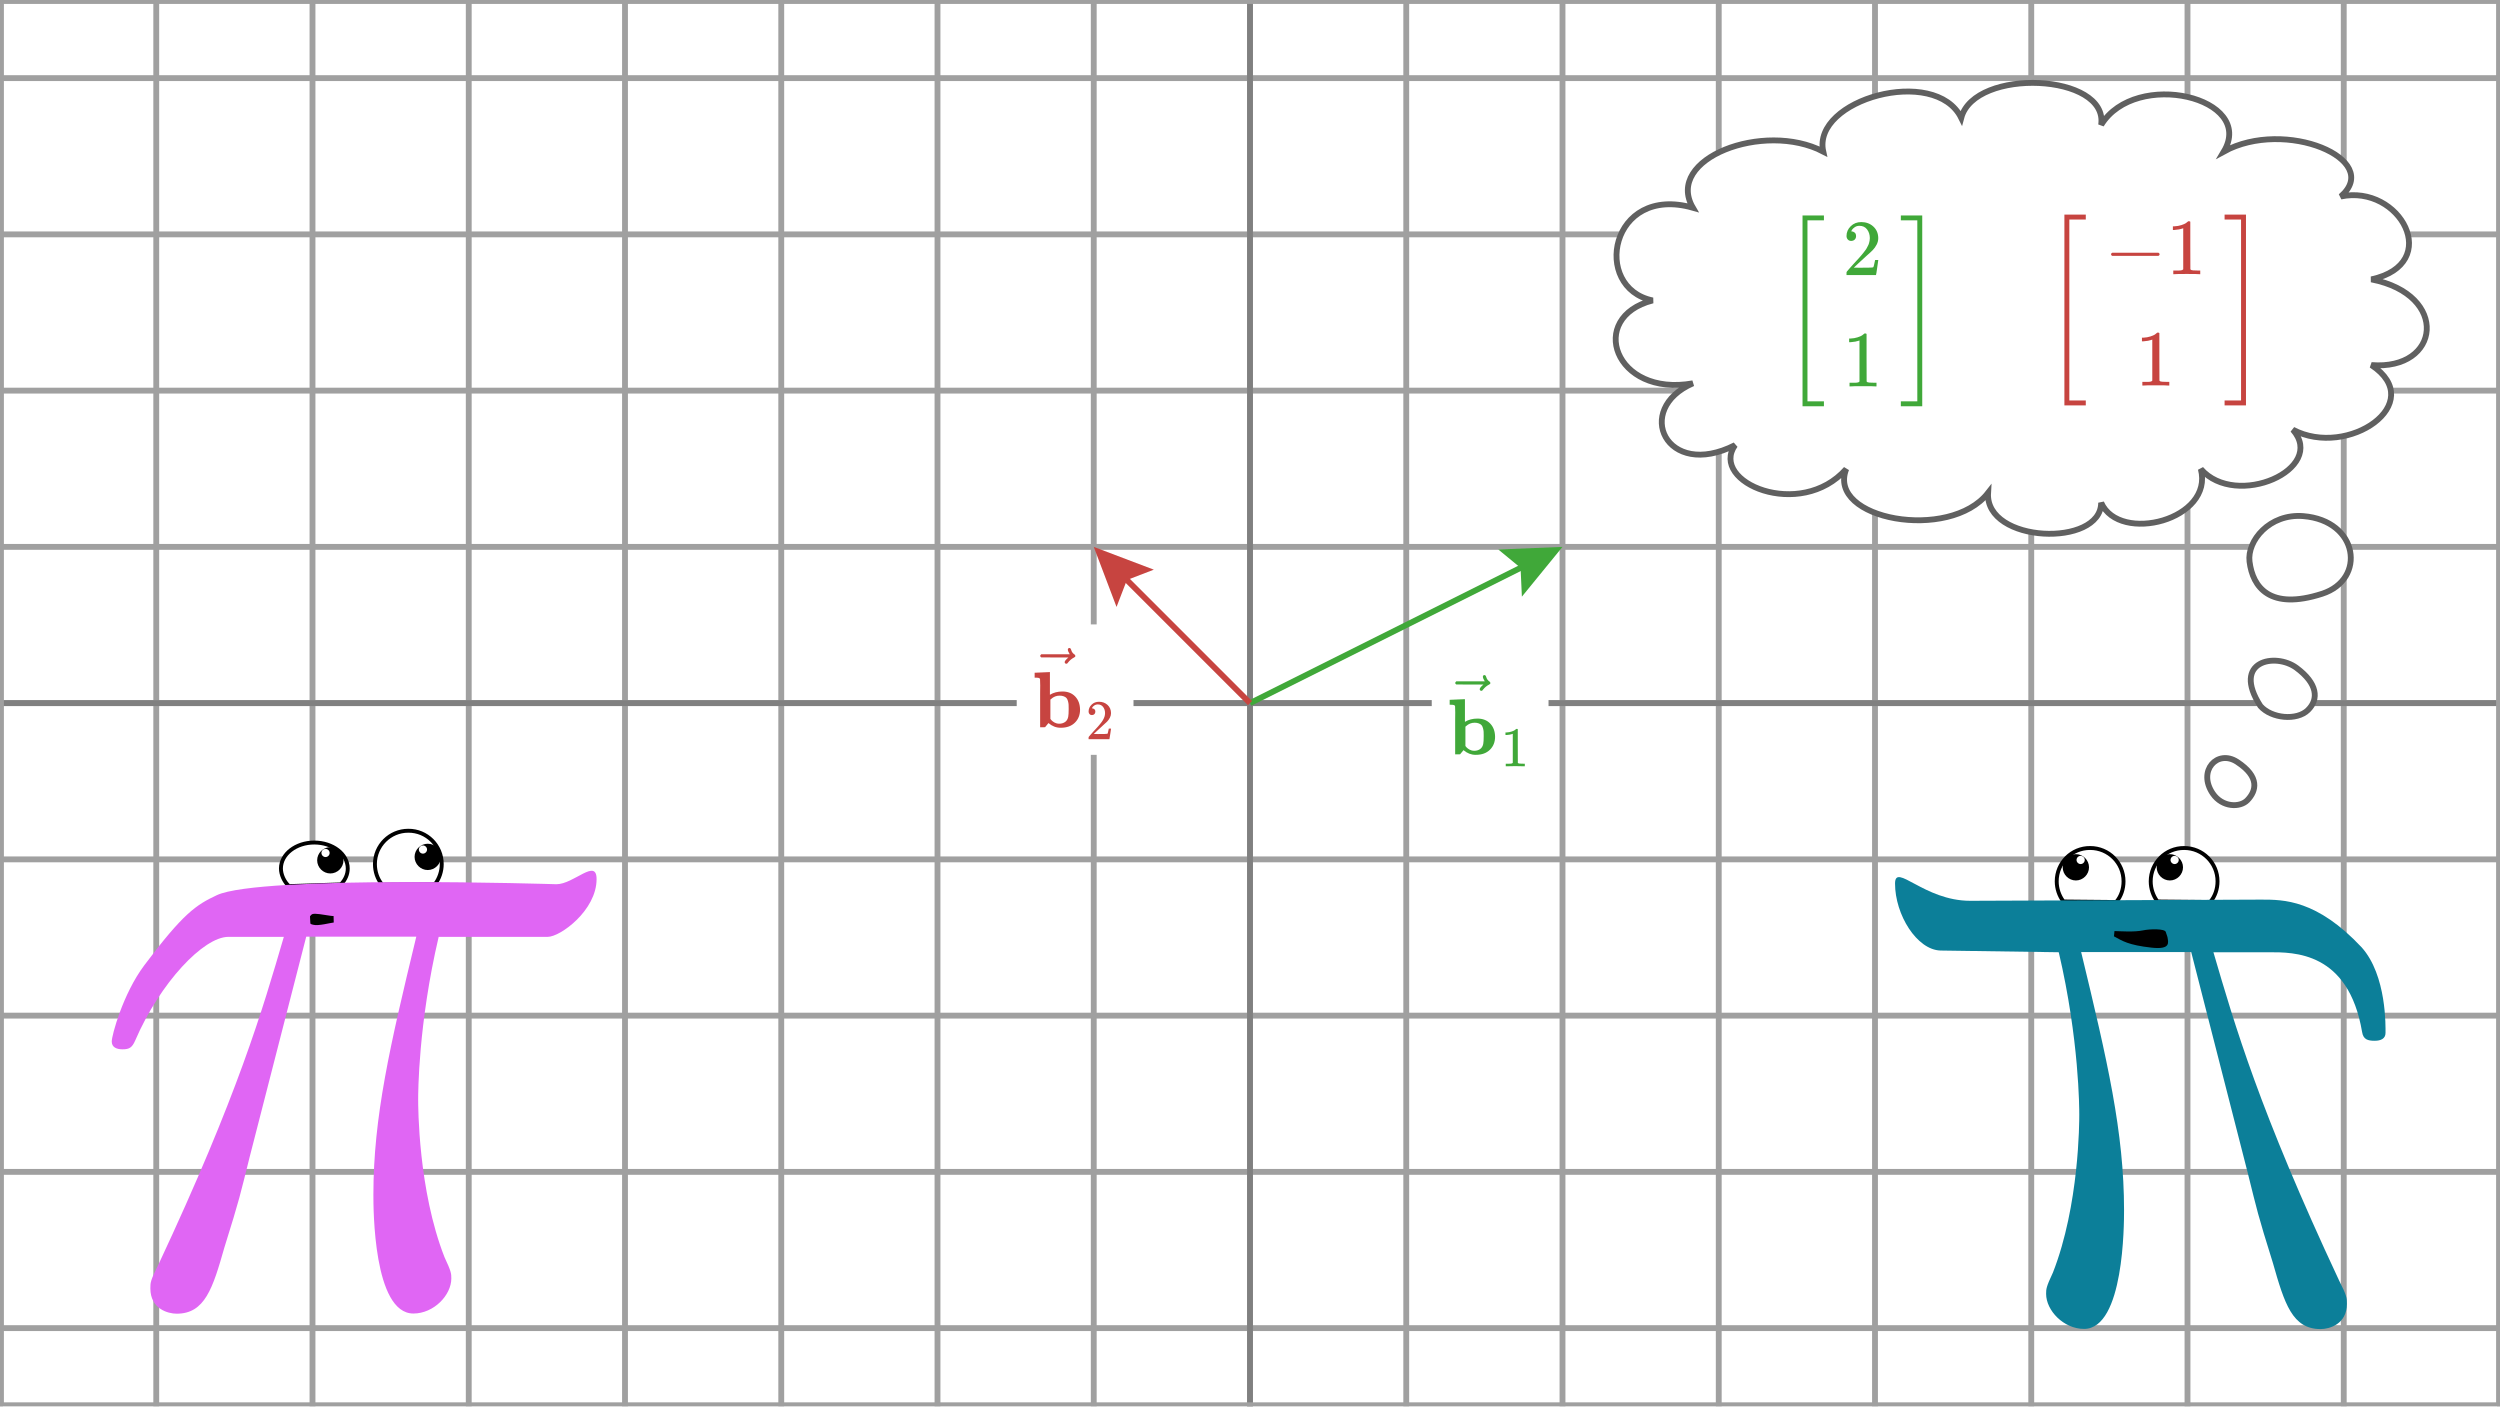
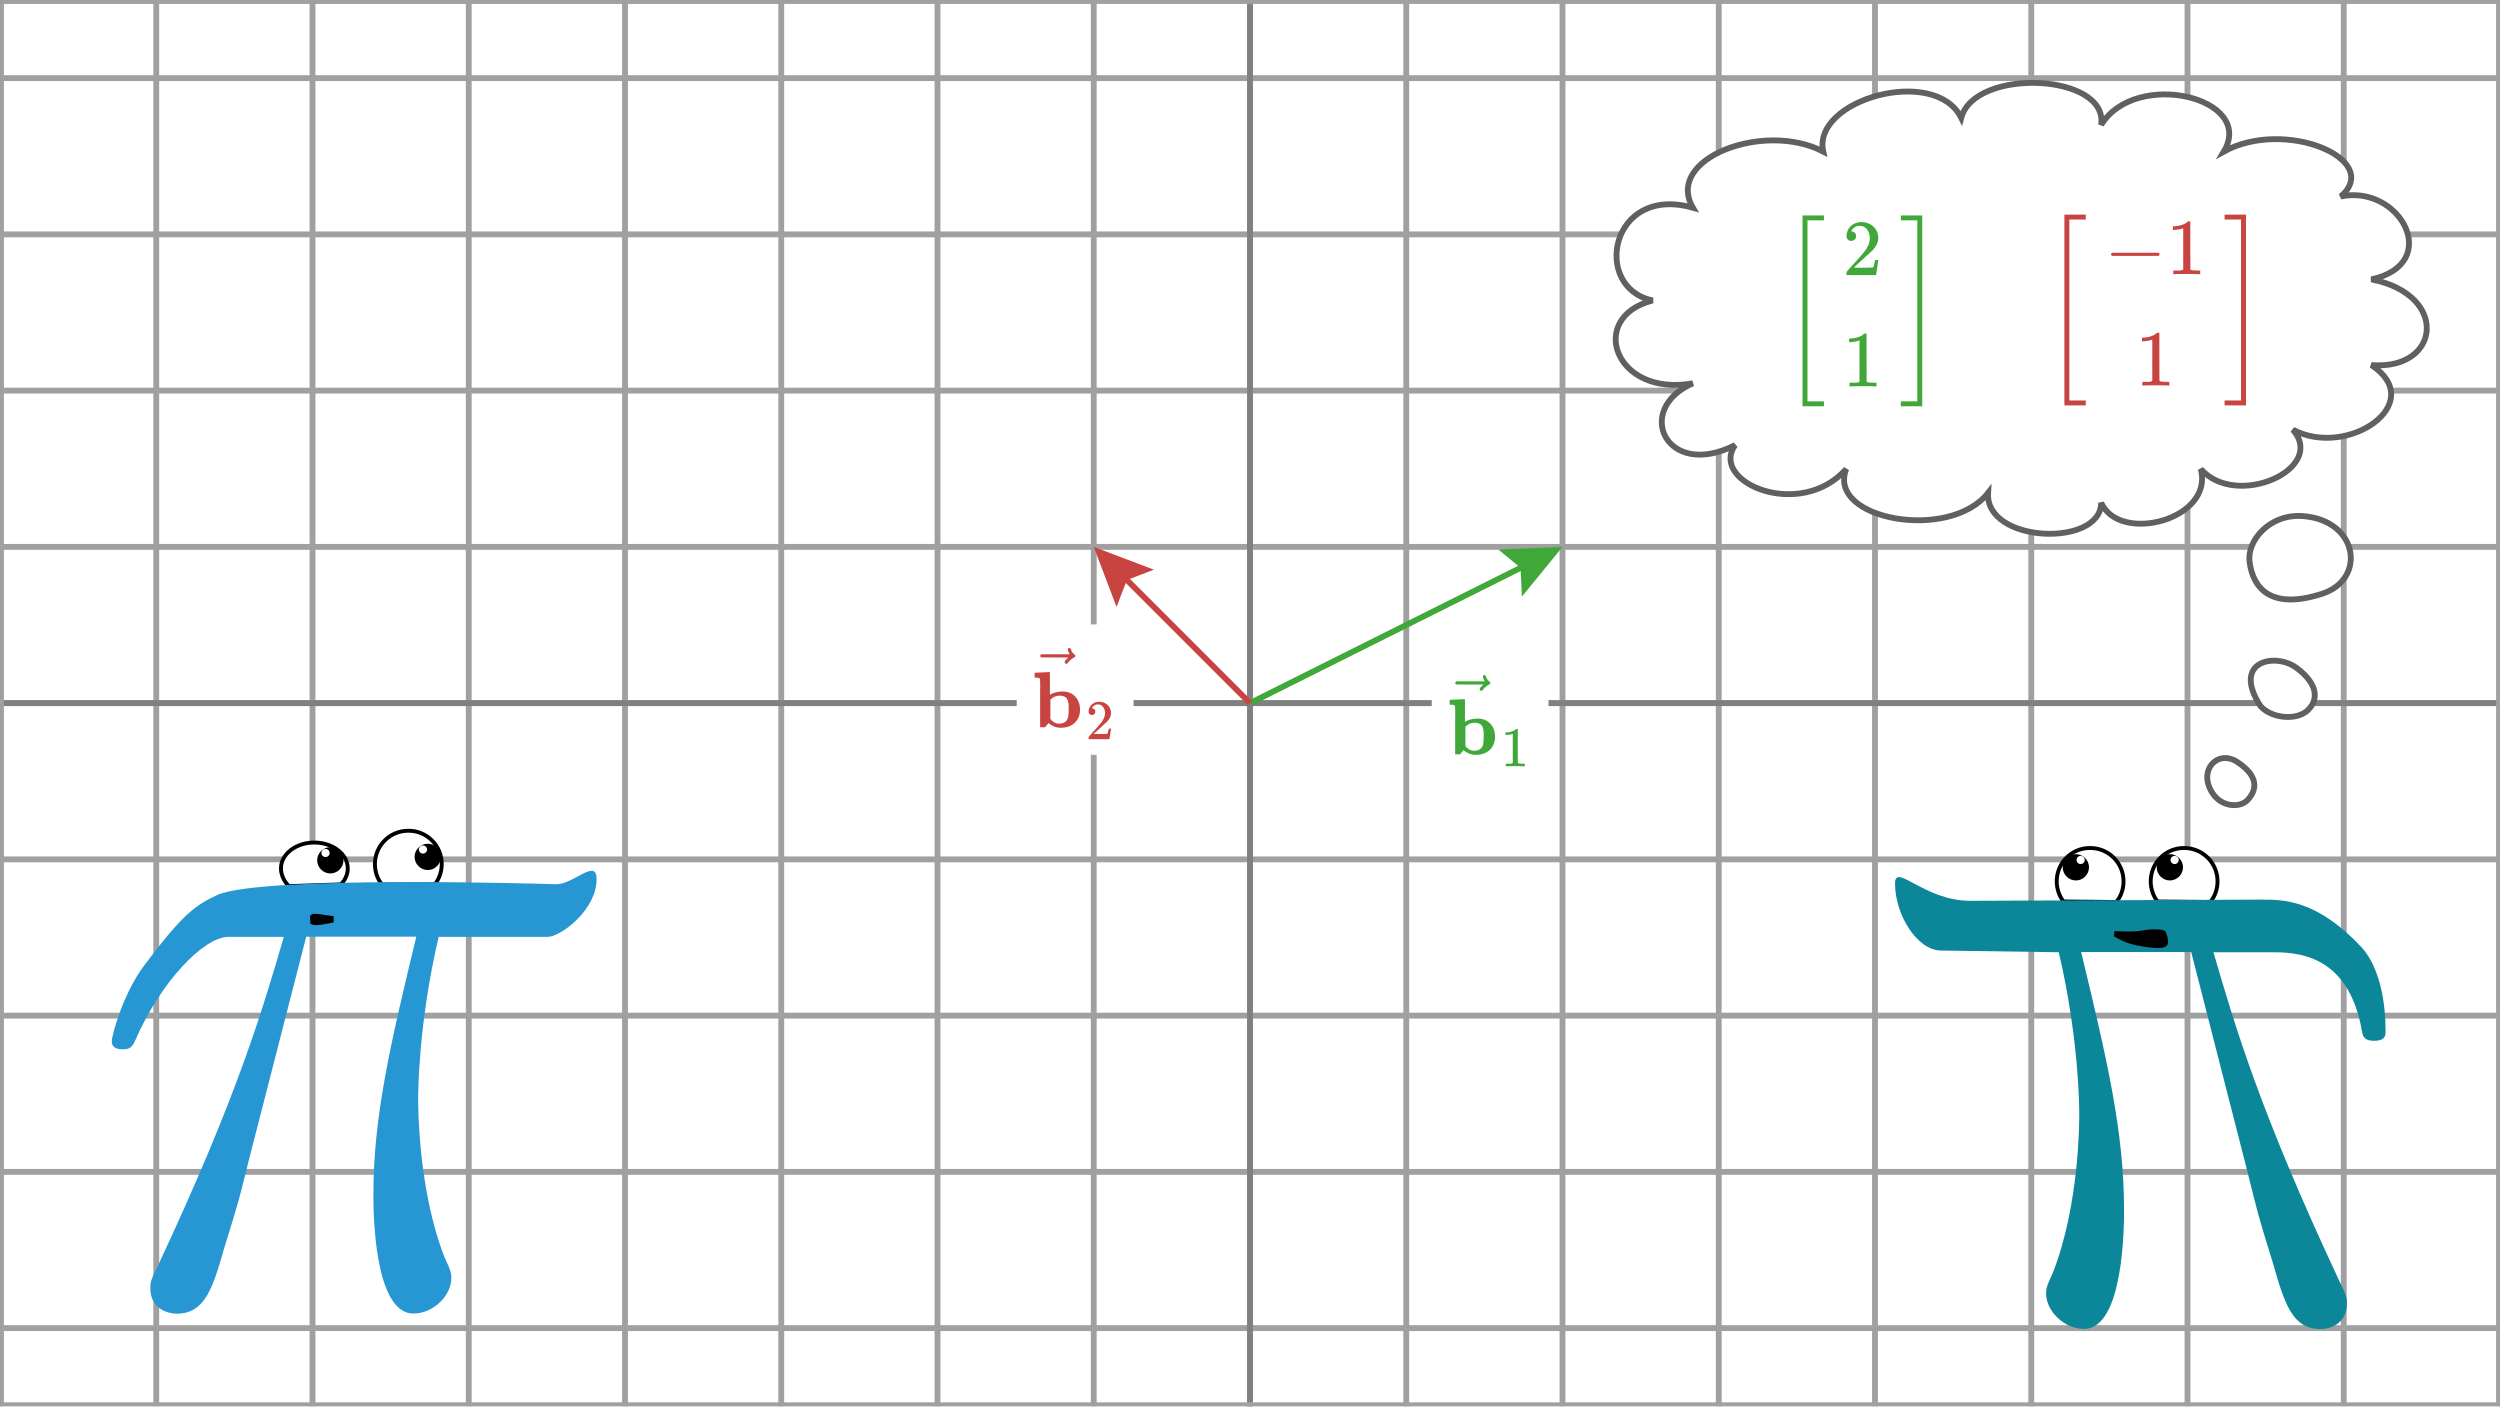
<svg xmlns="http://www.w3.org/2000/svg" width="640" height="360" viewBox="0 0 640 360" fill="none">
  <g clip-path="url(#clip0_1330_4798)">
    <path d="M640 0H0V360H640V0Z" fill="white" />
    <g clip-path="url(#clip1_1330_4798)">
      <path d="M0 20H640" stroke="#A0A0A0" stroke-width="1.5" />
      <path d="M0 60H640" stroke="#A0A0A0" stroke-width="1.5" />
      <path d="M0 100H640" stroke="#A0A0A0" stroke-width="1.5" />
      <path d="M0 140H640" stroke="#A0A0A0" stroke-width="1.5" />
      <path d="M0 180H640" stroke="#A0A0A0" stroke-width="1.5" />
      <path d="M0 220H640" stroke="#A0A0A0" stroke-width="1.5" />
      <path d="M0 260H640" stroke="#A0A0A0" stroke-width="1.5" />
      <path d="M0 300H640" stroke="#A0A0A0" stroke-width="1.5" />
      <path d="M0 340H640" stroke="#A0A0A0" stroke-width="1.5" />
      <path d="M0 0V360" stroke="#A0A0A0" stroke-width="1.5" />
      <path d="M40 0V360" stroke="#A0A0A0" stroke-width="1.5" />
      <path d="M80 0V360" stroke="#A0A0A0" stroke-width="1.5" />
      <path d="M120 0V360" stroke="#A0A0A0" stroke-width="1.5" />
      <path d="M160 0V360" stroke="#A0A0A0" stroke-width="1.5" />
      <path d="M200 0V360" stroke="#A0A0A0" stroke-width="1.5" />
      <path d="M240 0V360" stroke="#A0A0A0" stroke-width="1.5" />
      <path d="M280 0V360" stroke="#A0A0A0" stroke-width="1.5" />
      <path d="M320 0V360" stroke="#A0A0A0" stroke-width="1.5" />
      <path d="M360 0V360" stroke="#A0A0A0" stroke-width="1.5" />
      <path d="M400 0V360" stroke="#A0A0A0" stroke-width="1.5" />
      <path d="M440 0V360" stroke="#A0A0A0" stroke-width="1.5" />
      <path d="M480 0V360" stroke="#A0A0A0" stroke-width="1.5" />
      <path d="M520 0V360" stroke="#A0A0A0" stroke-width="1.5" />
      <path d="M560 0V360" stroke="#A0A0A0" stroke-width="1.5" />
      <path d="M600 0V360" stroke="#A0A0A0" stroke-width="1.5" />
      <path d="M640 0V360" stroke="#A0A0A0" stroke-width="1.5" />
    </g>
    <path d="M0 180H640" stroke="#808080" stroke-width="1.5" />
    <path d="M320 0V360" stroke="#808080" stroke-width="1.5" />
    <path d="M640 0H0V360H640V0Z" stroke="#A0A0A0" stroke-width="2" />
    <path d="M383.565 140.671L400 140L389.602 152.746L389.267 145.367L383.565 140.671Z" fill="#40A839" />
    <path d="M320 180L396.422 141.789" stroke="#40A839" stroke-width="1.5" />
    <path d="M285.834 155.38L280 140L295.38 145.834L288.485 148.485L285.834 155.38Z" fill="#C74440" />
    <path d="M320 180L282.828 142.828" stroke="#C74440" stroke-width="1.5" />
    <path d="M552.417 230.781L552.308 230.78L552.243 230.693C551.209 229.299 550.581 227.504 550.581 225.619C550.581 220.906 554.397 217.043 559.157 217.088C563.871 217.088 567.688 220.905 567.688 225.619C567.688 227.545 567.061 229.434 565.886 230.834L565.82 230.913L565.717 230.913L552.417 230.781Z" fill="white" stroke="black" />
    <path d="M528.354 230.781L528.246 230.78L528.18 230.693C527.147 229.299 526.519 227.504 526.519 225.619C526.519 220.906 530.334 217.043 535.095 217.088C539.809 217.088 543.625 220.905 543.625 225.619C543.625 227.545 542.998 229.434 541.824 230.834L541.757 230.913L541.654 230.913L528.354 230.781Z" fill="white" stroke="black" />
    <path d="M556.75 219.1C557.319 219.144 557.756 219.581 557.756 220.15C557.756 220.719 557.275 221.2 556.706 221.2C556.137 221.2 555.656 220.719 555.656 220.15C555.656 219.581 556.137 219.1 556.706 219.1H556.75L555.481 218.663C553.6 218.663 552.112 220.194 552.112 222.031C552.112 223.869 553.644 225.4 555.481 225.4C557.319 225.4 558.85 223.869 558.85 222.031C558.85 220.194 557.319 218.663 555.481 218.663" fill="black" />
    <path d="M532.687 219.1C533.256 219.144 533.694 219.581 533.694 220.15C533.694 220.719 533.212 221.2 532.644 221.2C532.075 221.2 531.594 220.719 531.594 220.15C531.594 219.581 532.075 219.1 532.644 219.1H532.687L531.419 218.663C529.537 218.663 528.05 220.194 528.05 222.031C528.05 223.869 529.581 225.4 531.419 225.4C533.256 225.4 534.787 223.869 534.787 222.031C534.787 220.194 533.256 218.663 531.419 218.663" fill="black" />
-     <path d="M560.95 243.731H532.775C539.513 271.644 543.756 289.844 543.756 309.794C543.756 313.294 543.756 340.2 533.519 340.2C528.269 340.2 523.806 335.475 523.806 331.231C523.806 330.006 523.806 329.481 525.556 325.763C532.294 308.569 532.294 287.131 532.294 285.381C532.294 283.894 532.294 266.175 527.044 243.775L496.769 243.338C490.731 243.163 485.131 234.194 485.131 226.188C485.131 220.719 492.525 230.606 504.381 230.606L578.888 230.3C584.619 230.3 593.106 230.3 604.569 242.506C611.044 249.725 610.694 262.938 610.694 264.425C610.694 265.913 609.469 266.438 607.937 266.438C606.187 266.438 605.006 266.131 604.7 264.206C601.2 243.513 587.113 243.775 580.856 243.775H566.638C572.106 262.456 578.363 284.156 598.794 327.775C600.806 331.756 600.806 332.281 600.806 333.769C600.806 339.019 596.3 340.244 594.069 340.244C586.85 340.244 584.837 333.769 581.862 323.313C577.881 310.581 577.881 310.1 575.388 300.125L560.95 243.731Z" fill="#0C7F99" />
+     <path d="M560.95 243.731H532.775C539.513 271.644 543.756 289.844 543.756 309.794C543.756 313.294 543.756 340.2 533.519 340.2C528.269 340.2 523.806 335.475 523.806 331.231C523.806 330.006 523.806 329.481 525.556 325.763C532.294 308.569 532.294 287.131 532.294 285.381C532.294 283.894 532.294 266.175 527.044 243.775L496.769 243.338C490.731 243.163 485.131 234.194 485.131 226.188C485.131 220.719 492.525 230.606 504.381 230.606L578.888 230.3C584.619 230.3 593.106 230.3 604.569 242.506C611.044 249.725 610.694 262.938 610.694 264.425C610.694 265.913 609.469 266.438 607.937 266.438C606.188 266.438 605.006 266.131 604.7 264.206C601.2 243.513 587.113 243.775 580.856 243.775H566.638C572.106 262.456 578.363 284.156 598.794 327.775C600.806 331.756 600.806 332.281 600.806 333.769C600.806 339.019 596.3 340.244 594.069 340.244C586.85 340.244 584.837 333.769 581.862 323.313C577.881 310.581 577.881 310.1 575.388 300.125L560.95 243.731Z" fill="#0C8699" />
    <path d="M554.869 239.881C555.088 241.281 555.788 243.162 550.756 242.594C544.85 241.937 543.363 240.887 541.175 239.706L541.306 238.35C542.925 238.394 546.338 238.656 548.613 238.175C550.45 237.781 554.213 237.737 554.431 238.569" fill="black" />
    <path d="M87.195 226.406L87.286 226.403L87.349 226.336C88.384 225.21 89.025 223.847 89.025 222.337C89.025 218.624 85.152 215.688 80.45 215.688C75.791 215.688 71.919 218.624 71.919 222.337C71.919 223.889 72.734 225.697 73.914 226.786L73.98 226.847L74.07 226.844L87.195 226.406Z" fill="white" stroke="black" />
    <path d="M111.252 226.363L111.361 226.362L111.425 226.274C112.459 224.881 113.088 223.085 113.088 221.2C113.088 216.487 109.272 212.624 104.511 212.669C99.797 212.669 95.981 216.486 95.981 221.2C95.981 223.126 96.608 225.016 97.782 226.416L97.849 226.495L97.952 226.494L111.252 226.363Z" fill="white" stroke="black" />
    <path d="M83.294 217.306C82.725 217.35 82.287 217.787 82.287 218.356C82.287 218.925 82.769 219.406 83.338 219.406C83.906 219.406 84.388 218.925 84.388 218.356C84.388 217.787 83.906 217.306 83.294 217.306L84.562 216.869C86.444 216.869 87.931 218.4 87.931 220.237C87.931 222.075 86.4 223.606 84.562 223.606C82.725 223.606 81.194 222.075 81.194 220.237C81.194 218.4 82.725 216.869 84.562 216.869" fill="black" />
    <path d="M108.231 216.431C107.662 216.475 107.225 216.912 107.225 217.481C107.225 218.05 107.706 218.531 108.275 218.531C108.844 218.531 109.325 218.05 109.325 217.481C109.325 216.912 108.844 216.431 108.275 216.431H108.231L109.5 215.994C111.381 215.994 112.869 217.525 112.869 219.362C112.869 221.2 111.337 222.731 109.5 222.731C107.662 222.731 106.131 221.2 106.131 219.362C106.131 217.525 107.662 215.994 109.5 215.994" fill="black" />
-     <path d="M78.394 239.794H106.569C99.831 267.706 95.588 285.906 95.588 305.856C95.588 309.356 95.588 336.262 105.825 336.262C111.075 336.262 115.538 331.537 115.538 327.294C115.538 326.069 115.538 325.544 113.788 321.825C107.05 304.631 107.05 283.194 107.05 281.444C107.05 279.956 107.05 262.237 112.3 239.837H140.213C143.45 239.837 152.725 233.056 152.725 225.05C152.725 219.581 146.906 226.362 142.444 226.362C142.444 226.362 66.669 223.956 55.513 229.162C50.219 231.656 46.938 233.756 36.919 247.144C31.45 254.45 28.606 265.081 28.606 266.612C28.606 268.1 29.831 268.625 31.363 268.625C33.112 268.625 33.812 268.187 34.6 266.394C41.031 251.431 52.188 239.837 58.444 239.837H72.662C67.194 258.519 60.938 280.219 40.506 323.837C38.494 327.819 38.494 328.344 38.494 329.831C38.494 335.081 43 336.306 45.231 336.306C52.45 336.306 54.462 329.831 57.438 319.375C61.419 306.644 61.419 306.162 63.913 296.187L78.394 239.794Z" fill="#E066F4" />
+     <path d="M78.394 239.794H106.569C99.831 267.706 95.588 285.906 95.588 305.856C95.588 309.356 95.588 336.262 105.825 336.262C111.075 336.262 115.538 331.537 115.538 327.294C115.538 326.069 115.538 325.544 113.788 321.825C107.05 304.631 107.05 283.194 107.05 281.444C107.05 279.956 107.05 262.237 112.3 239.837H140.213C143.45 239.837 152.725 233.056 152.725 225.05C152.725 219.581 146.906 226.362 142.444 226.362C142.444 226.362 66.669 223.956 55.513 229.162C50.219 231.656 46.938 233.756 36.919 247.144C31.45 254.45 28.606 265.081 28.606 266.612C28.606 268.1 29.831 268.625 31.363 268.625C33.112 268.625 33.812 268.187 34.6 266.394C41.031 251.431 52.188 239.837 58.444 239.837H72.662C67.194 258.519 60.938 280.219 40.506 323.837C38.494 327.819 38.494 328.344 38.494 329.831C38.494 335.081 43 336.306 45.231 336.306C52.45 336.306 54.462 329.831 57.438 319.375C61.419 306.644 61.419 306.162 63.913 296.187L78.394 239.794Z" fill="#2797D3" />
    <path d="M79.444 236.25C79.444 236.556 79.531 236.556 80.144 236.731C81.412 237.125 84.737 236.206 85.438 236.162L85.394 234.5C84.65 234.544 81.894 233.931 80.756 233.931C79.969 233.931 79.794 233.975 79.356 234.587" fill="black" />
    <path d="M466.75 38.801C451.54 30.891 426.025 40.599 433.385 53.184C412.189 47.143 407.381 73.679 423.081 76.915C406.203 81.23 413.268 101.726 433.385 98.13C418.077 104.746 426.516 122.94 444.18 113.951C437.507 123.444 460.862 133.368 472.638 120.064C467.535 133.008 499.133 138.761 508.946 126.176C508.161 139.121 537.895 140.199 537.895 128.693C542.605 139.336 566.843 133.008 563.409 120.064C572.437 130.419 595.792 120.064 586.96 109.996C601.091 117.475 621.797 103.164 607.077 93.456C624.741 94.894 627.194 75.477 607.077 71.522C625.526 67.495 614.437 47.071 599.227 50.307C610.217 40.815 584.998 30.172 569.297 38.801C577.54 24.994 546.727 17.587 537.895 31.97C539.857 18.738 505.512 17.227 502.077 30.172C495.404 16.652 463.806 25.497 466.75 38.801Z" fill="white" stroke="#606060" stroke-width="1.5" />
    <path d="M587.896 170.967C582.516 166.978 571.187 169.15 578.663 180.744C581.491 183.956 588.023 184.564 590.853 181.762C593.683 178.96 593.276 174.956 587.896 170.967Z" fill="white" stroke="#606060" stroke-width="1.5" />
    <path d="M594.441 152.011C605.849 148.331 603.81 133.269 589.642 132.125C580.964 131.424 575.222 138.49 575.877 143.761C576.697 150.35 581.088 156.318 594.441 152.011Z" fill="white" stroke="#606060" stroke-width="1.5" />
    <path d="M572.703 195.04C567.687 191.76 562.47 197.286 566.477 203.156C568.932 206.751 573.484 206.764 575.328 204.852C577.633 202.463 578.574 198.88 572.703 195.04Z" fill="white" stroke="#606060" stroke-width="1.5" />
    <rect x="519.456" y="50.921" width="64.565" height="56.87" fill="white" />
    <g clip-path="url(#clip2_1330_4798)">
      <path d="M528.485 103.78V54.932H533.963V56.194H529.748V102.517H533.963V103.78H528.485Z" fill="#C74440" />
      <path d="M540.438 65.367C540.438 65.367 540.438 65.279 540.438 65.103C540.438 64.926 540.533 64.79 540.723 64.695H552.553C552.756 64.804 552.858 64.94 552.858 65.103C552.858 65.265 552.756 65.401 552.553 65.51H540.723C540.533 65.415 540.438 65.279 540.438 65.103V65.367Z" fill="#C74440" />
      <path d="M558.906 58.424L558.641 58.526C558.451 58.593 558.179 58.661 557.827 58.729C557.474 58.797 557.08 58.845 556.646 58.872H556.259V57.935H556.646C557.284 57.908 557.874 57.806 558.417 57.63C558.96 57.453 559.34 57.29 559.557 57.141C559.774 56.992 559.965 56.842 560.127 56.693C560.155 56.652 560.236 56.632 560.372 56.632C560.494 56.632 560.609 56.673 560.718 56.754V62.842L560.738 68.951C560.833 69.046 560.915 69.107 560.983 69.134C561.05 69.161 561.213 69.188 561.471 69.216C561.729 69.243 562.15 69.256 562.734 69.256H563.263V70.193H563.039C562.754 70.152 561.675 70.132 559.802 70.132C557.955 70.132 556.89 70.152 556.605 70.193H556.36V69.256H556.89C557.189 69.256 557.446 69.256 557.664 69.256C557.881 69.256 558.051 69.249 558.173 69.236C558.295 69.222 558.403 69.202 558.498 69.175C558.593 69.148 558.648 69.134 558.661 69.134C558.675 69.134 558.716 69.1 558.784 69.032C558.851 68.964 558.892 68.937 558.906 68.951V58.424Z" fill="#C74440" />
      <path d="M550.985 86.93L550.72 87.032C550.53 87.1 550.259 87.168 549.906 87.236C549.553 87.304 549.159 87.351 548.725 87.378H548.338V86.442H548.725C549.363 86.415 549.953 86.313 550.496 86.136C551.039 85.96 551.419 85.797 551.637 85.648C551.854 85.498 552.044 85.349 552.207 85.2C552.234 85.159 552.315 85.138 552.451 85.138C552.573 85.138 552.689 85.179 552.797 85.261V91.349L552.818 97.457C552.913 97.552 552.994 97.614 553.062 97.641C553.13 97.668 553.293 97.695 553.551 97.722C553.808 97.749 554.229 97.763 554.813 97.763H555.342V98.7H555.118C554.833 98.659 553.754 98.638 551.881 98.638C550.035 98.638 548.969 98.659 548.684 98.7H548.44V97.763H548.969C549.268 97.763 549.526 97.763 549.743 97.763C549.96 97.763 550.13 97.756 550.252 97.743C550.374 97.729 550.483 97.709 550.578 97.681C550.673 97.654 550.727 97.641 550.741 97.641C550.754 97.641 550.795 97.607 550.863 97.539C550.931 97.471 550.971 97.444 550.985 97.457V86.93Z" fill="#C74440" />
      <path d="M569.494 56.194V54.932H574.971V103.78H569.494V102.517H573.709V56.194H569.494Z" fill="#C74440" />
    </g>
    <rect x="452.419" y="51.141" width="48.725" height="56.87" fill="white" />
    <g clip-path="url(#clip3_1330_4798)">
      <path d="M461.448 104V55.151H466.926V56.413H462.711V102.738H466.926V104H461.448Z" fill="#40A839" />
      <path d="M473.91 61.677C473.543 61.677 473.252 61.555 473.034 61.31C472.817 61.066 472.709 60.767 472.709 60.414C472.709 59.45 473.068 58.616 473.788 57.91C474.507 57.204 475.403 56.851 476.476 56.851C477.711 56.851 478.743 57.231 479.571 57.991C480.399 58.751 480.82 59.736 480.833 60.944C480.833 61.528 480.697 62.084 480.426 62.614C480.154 63.143 479.829 63.605 479.449 63.998C479.068 64.392 478.525 64.894 477.82 65.505C477.331 65.926 476.652 66.55 475.783 67.378L474.582 68.519L476.129 68.539C478.261 68.539 479.394 68.505 479.53 68.437C479.625 68.41 479.788 67.806 480.019 66.625V66.564H480.833V66.625C480.82 66.666 480.731 67.283 480.568 68.478C480.406 69.672 480.304 70.297 480.263 70.351V70.412H472.709V70.025V69.781C472.709 69.686 472.749 69.584 472.831 69.476C472.912 69.367 473.116 69.129 473.442 68.763C473.835 68.329 474.175 67.948 474.46 67.623C474.582 67.487 474.813 67.236 475.152 66.869C475.491 66.503 475.722 66.252 475.844 66.116C475.967 65.98 476.163 65.756 476.435 65.444C476.706 65.132 476.896 64.901 477.005 64.752C477.114 64.602 477.27 64.399 477.473 64.141C477.677 63.883 477.82 63.666 477.901 63.489C477.982 63.313 478.084 63.116 478.206 62.899C478.329 62.681 478.417 62.464 478.471 62.247C478.525 62.03 478.573 61.826 478.614 61.636C478.654 61.446 478.675 61.222 478.675 60.964C478.675 60.109 478.444 59.369 477.982 58.745C477.521 58.12 476.862 57.808 476.007 57.808C475.559 57.808 475.166 57.923 474.826 58.154C474.487 58.385 474.249 58.609 474.114 58.826C473.978 59.043 473.91 59.172 473.91 59.213C473.91 59.227 473.944 59.233 474.012 59.233C474.256 59.233 474.507 59.328 474.765 59.518C475.023 59.709 475.152 60.021 475.152 60.455C475.152 60.794 475.043 61.08 474.826 61.31C474.609 61.541 474.304 61.663 473.91 61.677Z" fill="#40A839" />
      <path d="M476.028 87.15L475.763 87.252C475.573 87.32 475.301 87.388 474.948 87.456C474.595 87.524 474.202 87.571 473.767 87.598H473.38V86.662H473.767C474.405 86.635 474.996 86.533 475.539 86.356C476.082 86.18 476.462 86.017 476.679 85.868C476.896 85.718 477.086 85.569 477.249 85.42C477.277 85.379 477.358 85.359 477.494 85.359C477.616 85.359 477.731 85.399 477.84 85.481V91.569L477.86 97.678C477.955 97.773 478.037 97.834 478.105 97.861C478.172 97.888 478.335 97.915 478.593 97.942C478.851 97.97 479.272 97.983 479.856 97.983H480.385V98.92H480.161C479.876 98.879 478.797 98.859 476.924 98.859C475.077 98.859 474.012 98.879 473.727 98.92H473.482V97.983H474.012C474.31 97.983 474.568 97.983 474.785 97.983C475.003 97.983 475.172 97.977 475.295 97.963C475.417 97.949 475.525 97.929 475.62 97.902C475.715 97.875 475.77 97.861 475.783 97.861C475.797 97.861 475.838 97.827 475.905 97.759C475.973 97.691 476.014 97.664 476.028 97.678V87.15Z" fill="#40A839" />
      <path d="M486.616 56.413V55.151H492.094V104H486.616V102.738H490.831V56.413H486.616Z" fill="#40A839" />
    </g>
    <rect x="260.279" y="159.85" width="29.897" height="33.389" fill="white" />
    <g clip-path="url(#clip4_1330_4798)">
      <path d="M264.93 172.218L266.783 172.137C268.018 172.083 268.642 172.056 268.655 172.056H268.778V177.858C269.7 177.301 270.766 177.023 271.974 177.023C273.345 177.023 274.437 177.45 275.251 178.305C276.066 179.161 276.48 180.287 276.493 181.685C276.493 183.029 276.052 184.135 275.17 185.003C274.288 185.872 273.087 186.306 271.567 186.306H271.506C270.379 186.306 269.348 185.906 268.411 185.105L267.536 186.164L266.905 186.184H266.274V180.056C266.274 179.228 266.274 178.319 266.274 177.328C266.274 176.338 266.28 175.727 266.294 175.496C266.294 174.6 266.28 174.064 266.253 173.888C266.226 173.711 266.131 173.603 265.968 173.562C265.778 173.508 265.5 173.481 265.134 173.481H264.869V172.218H264.93ZM268.9 184.046L269.002 184.169C269.069 184.25 269.137 184.331 269.205 184.413C269.273 184.494 269.382 184.589 269.531 184.698C269.68 184.806 269.829 184.901 269.979 184.983C270.128 185.064 270.304 185.132 270.508 185.186C270.712 185.241 270.936 185.268 271.18 185.268C271.736 185.268 272.225 185.125 272.646 184.84C273.066 184.555 273.338 184.114 273.46 183.517C273.541 183.124 273.582 182.452 273.582 181.502C273.582 181.04 273.575 180.674 273.562 180.402C273.548 180.131 273.494 179.826 273.399 179.486C273.304 179.147 273.182 178.889 273.032 178.713C272.883 178.536 272.652 178.387 272.34 178.265C272.028 178.143 271.668 178.082 271.261 178.082C270.433 178.082 269.7 178.373 269.063 178.957L268.9 179.099V184.046Z" fill="#C74440" />
      <path d="M273.368 166.294C273.368 166.186 273.402 166.091 273.47 166.009C273.538 165.928 273.64 165.887 273.775 165.887C273.87 165.887 273.952 165.921 274.02 165.989C274.088 166.043 274.155 166.172 274.223 166.376C274.359 166.878 274.637 167.265 275.058 167.536C275.207 167.631 275.282 167.753 275.282 167.903C275.282 168.025 275.262 168.106 275.221 168.147C275.18 168.188 275.085 168.249 274.936 168.33C274.352 168.629 273.843 169.056 273.409 169.613C273.382 169.64 273.348 169.68 273.307 169.735C273.267 169.789 273.233 169.83 273.205 169.857C273.178 169.884 273.144 169.898 273.104 169.898C273.063 169.898 273.015 169.904 272.961 169.918C272.866 169.918 272.778 169.884 272.697 169.816C272.615 169.748 272.568 169.647 272.554 169.511C272.554 169.253 272.873 168.853 273.511 168.31H270.03L266.548 168.289C266.372 168.167 266.284 168.038 266.284 167.903C266.284 167.808 266.372 167.672 266.548 167.495H273.857C273.531 166.98 273.368 166.579 273.368 166.294Z" fill="#C74440" />
      <path d="M279.528 183.063C279.269 183.063 279.063 182.977 278.909 182.804C278.755 182.631 278.679 182.42 278.679 182.171C278.679 181.49 278.933 180.899 279.442 180.4C279.95 179.901 280.583 179.652 281.341 179.652C282.215 179.652 282.944 179.921 283.529 180.458C284.114 180.995 284.412 181.691 284.422 182.545C284.422 182.958 284.326 183.351 284.134 183.725C283.942 184.099 283.711 184.426 283.443 184.704C283.174 184.982 282.79 185.337 282.291 185.769C281.946 186.067 281.466 186.508 280.852 187.093L280.003 187.899L281.097 187.914C282.603 187.914 283.404 187.89 283.5 187.842C283.568 187.822 283.683 187.395 283.846 186.561V186.518H284.422V186.561C284.412 186.589 284.35 187.026 284.234 187.87C284.119 188.715 284.047 189.156 284.019 189.195V189.238H278.679V188.964V188.792C278.679 188.724 278.707 188.652 278.765 188.576C278.823 188.499 278.967 188.331 279.197 188.072C279.475 187.765 279.715 187.496 279.916 187.266C280.003 187.17 280.166 186.992 280.406 186.733C280.646 186.474 280.809 186.297 280.895 186.201C280.982 186.105 281.121 185.947 281.313 185.726C281.505 185.505 281.639 185.342 281.716 185.237C281.792 185.131 281.903 184.987 282.047 184.805C282.191 184.622 282.291 184.469 282.349 184.344C282.406 184.219 282.478 184.08 282.565 183.927C282.651 183.773 282.714 183.62 282.752 183.466C282.79 183.313 282.824 183.169 282.853 183.034C282.881 182.9 282.896 182.742 282.896 182.559C282.896 181.955 282.733 181.432 282.406 180.991C282.08 180.549 281.615 180.328 281.01 180.328C280.694 180.328 280.415 180.41 280.176 180.573C279.936 180.736 279.768 180.895 279.672 181.048C279.576 181.202 279.528 181.293 279.528 181.322C279.528 181.331 279.552 181.336 279.6 181.336C279.773 181.336 279.95 181.403 280.132 181.538C280.315 181.672 280.406 181.893 280.406 182.2C280.406 182.439 280.329 182.641 280.176 182.804C280.022 182.967 279.806 183.054 279.528 183.063Z" fill="#C74440" />
    </g>
    <rect x="366.525" y="166.783" width="29.897" height="33.389" fill="white" />
    <g clip-path="url(#clip5_1330_4798)">
      <path d="M371.177 179.151L373.029 179.07C374.264 179.016 374.889 178.988 374.902 178.988H375.024V184.79C375.947 184.234 377.013 183.956 378.221 183.956C379.591 183.956 380.684 184.383 381.498 185.238C382.313 186.093 382.726 187.22 382.74 188.618C382.74 189.961 382.299 191.068 381.417 191.936C380.535 192.805 379.333 193.239 377.813 193.239H377.752C376.626 193.239 375.594 192.839 374.658 192.038L373.783 193.097L373.151 193.117H372.52V186.989C372.52 186.161 372.52 185.252 372.52 184.261C372.52 183.27 372.527 182.66 372.541 182.429C372.541 181.533 372.527 180.997 372.5 180.821C372.473 180.644 372.378 180.536 372.215 180.495C372.025 180.441 371.747 180.414 371.38 180.414H371.116V179.151H371.177ZM375.147 190.979L375.248 191.101C375.316 191.183 375.384 191.264 375.452 191.346C375.52 191.427 375.628 191.522 375.778 191.631C375.927 191.739 376.076 191.834 376.225 191.916C376.375 191.997 376.551 192.065 376.755 192.119C376.958 192.174 377.182 192.201 377.427 192.201C377.983 192.201 378.472 192.058 378.892 191.773C379.313 191.488 379.585 191.047 379.707 190.45C379.788 190.056 379.829 189.385 379.829 188.435C379.829 187.973 379.822 187.607 379.808 187.335C379.795 187.064 379.741 186.758 379.646 186.419C379.551 186.08 379.428 185.822 379.279 185.646C379.13 185.469 378.899 185.32 378.587 185.198C378.275 185.075 377.915 185.014 377.508 185.014C376.68 185.014 375.947 185.306 375.309 185.89L375.147 186.032V190.979Z" fill="#40A839" />
      <path d="M379.615 173.227C379.615 173.119 379.649 173.024 379.717 172.942C379.785 172.861 379.887 172.82 380.022 172.82C380.117 172.82 380.199 172.854 380.267 172.922C380.334 172.976 380.402 173.105 380.47 173.309C380.606 173.811 380.884 174.198 381.305 174.469C381.454 174.564 381.529 174.686 381.529 174.835C381.529 174.958 381.508 175.039 381.468 175.08C381.427 175.12 381.332 175.181 381.183 175.263C380.599 175.561 380.09 175.989 379.656 176.545C379.629 176.573 379.595 176.613 379.554 176.668C379.513 176.722 379.479 176.763 379.452 176.79C379.425 176.817 379.391 176.83 379.35 176.83C379.31 176.83 379.262 176.837 379.208 176.851C379.113 176.851 379.025 176.817 378.943 176.749C378.862 176.681 378.814 176.579 378.801 176.444C378.801 176.186 379.12 175.785 379.758 175.243H376.276L372.795 175.222C372.619 175.1 372.531 174.971 372.531 174.835C372.531 174.74 372.619 174.605 372.795 174.428H380.104C379.778 173.913 379.615 173.512 379.615 173.227Z" fill="#40A839" />
      <path d="M387.272 187.851L387.084 187.923C386.95 187.971 386.758 188.019 386.509 188.067C386.259 188.115 385.981 188.149 385.674 188.168H385.4V187.506H385.674C386.125 187.487 386.542 187.415 386.926 187.29C387.31 187.165 387.579 187.05 387.732 186.945C387.886 186.839 388.02 186.734 388.135 186.628C388.154 186.599 388.212 186.585 388.308 186.585C388.394 186.585 388.476 186.614 388.553 186.671V190.975L388.567 195.293C388.634 195.36 388.692 195.403 388.74 195.422C388.788 195.441 388.903 195.461 389.085 195.48C389.267 195.499 389.565 195.509 389.977 195.509H390.352V196.171H390.193C389.992 196.142 389.229 196.127 387.905 196.127C386.6 196.127 385.847 196.142 385.645 196.171H385.472V195.509H385.847C386.058 195.509 386.24 195.509 386.394 195.509C386.547 195.509 386.667 195.504 386.753 195.494C386.84 195.485 386.916 195.47 386.984 195.451C387.051 195.432 387.089 195.422 387.099 195.422C387.108 195.422 387.137 195.398 387.185 195.35C387.233 195.302 387.262 195.283 387.272 195.293V187.851Z" fill="#40A839" />
    </g>
  </g>
  <defs>
    <clipPath id="clip0_1330_4798">
      <rect width="640" height="360" fill="white" />
    </clipPath>
    <clipPath id="clip1_1330_4798">
      <rect width="640" height="360" fill="white" />
    </clipPath>
    <clipPath id="clip2_1330_4798">
      <rect width="56.565" height="48.87" fill="white" transform="translate(523.456 54.9209)" />
    </clipPath>
    <clipPath id="clip3_1330_4798">
      <rect width="40.725" height="48.87" fill="white" transform="translate(456.419 55.1406)" />
    </clipPath>
    <clipPath id="clip4_1330_4798">
      <rect width="21.897" height="25.389" fill="white" transform="translate(264.279 163.85)" />
    </clipPath>
    <clipPath id="clip5_1330_4798">
      <rect width="21.897" height="25.389" fill="white" transform="translate(370.525 170.783)" />
    </clipPath>
  </defs>
</svg>
